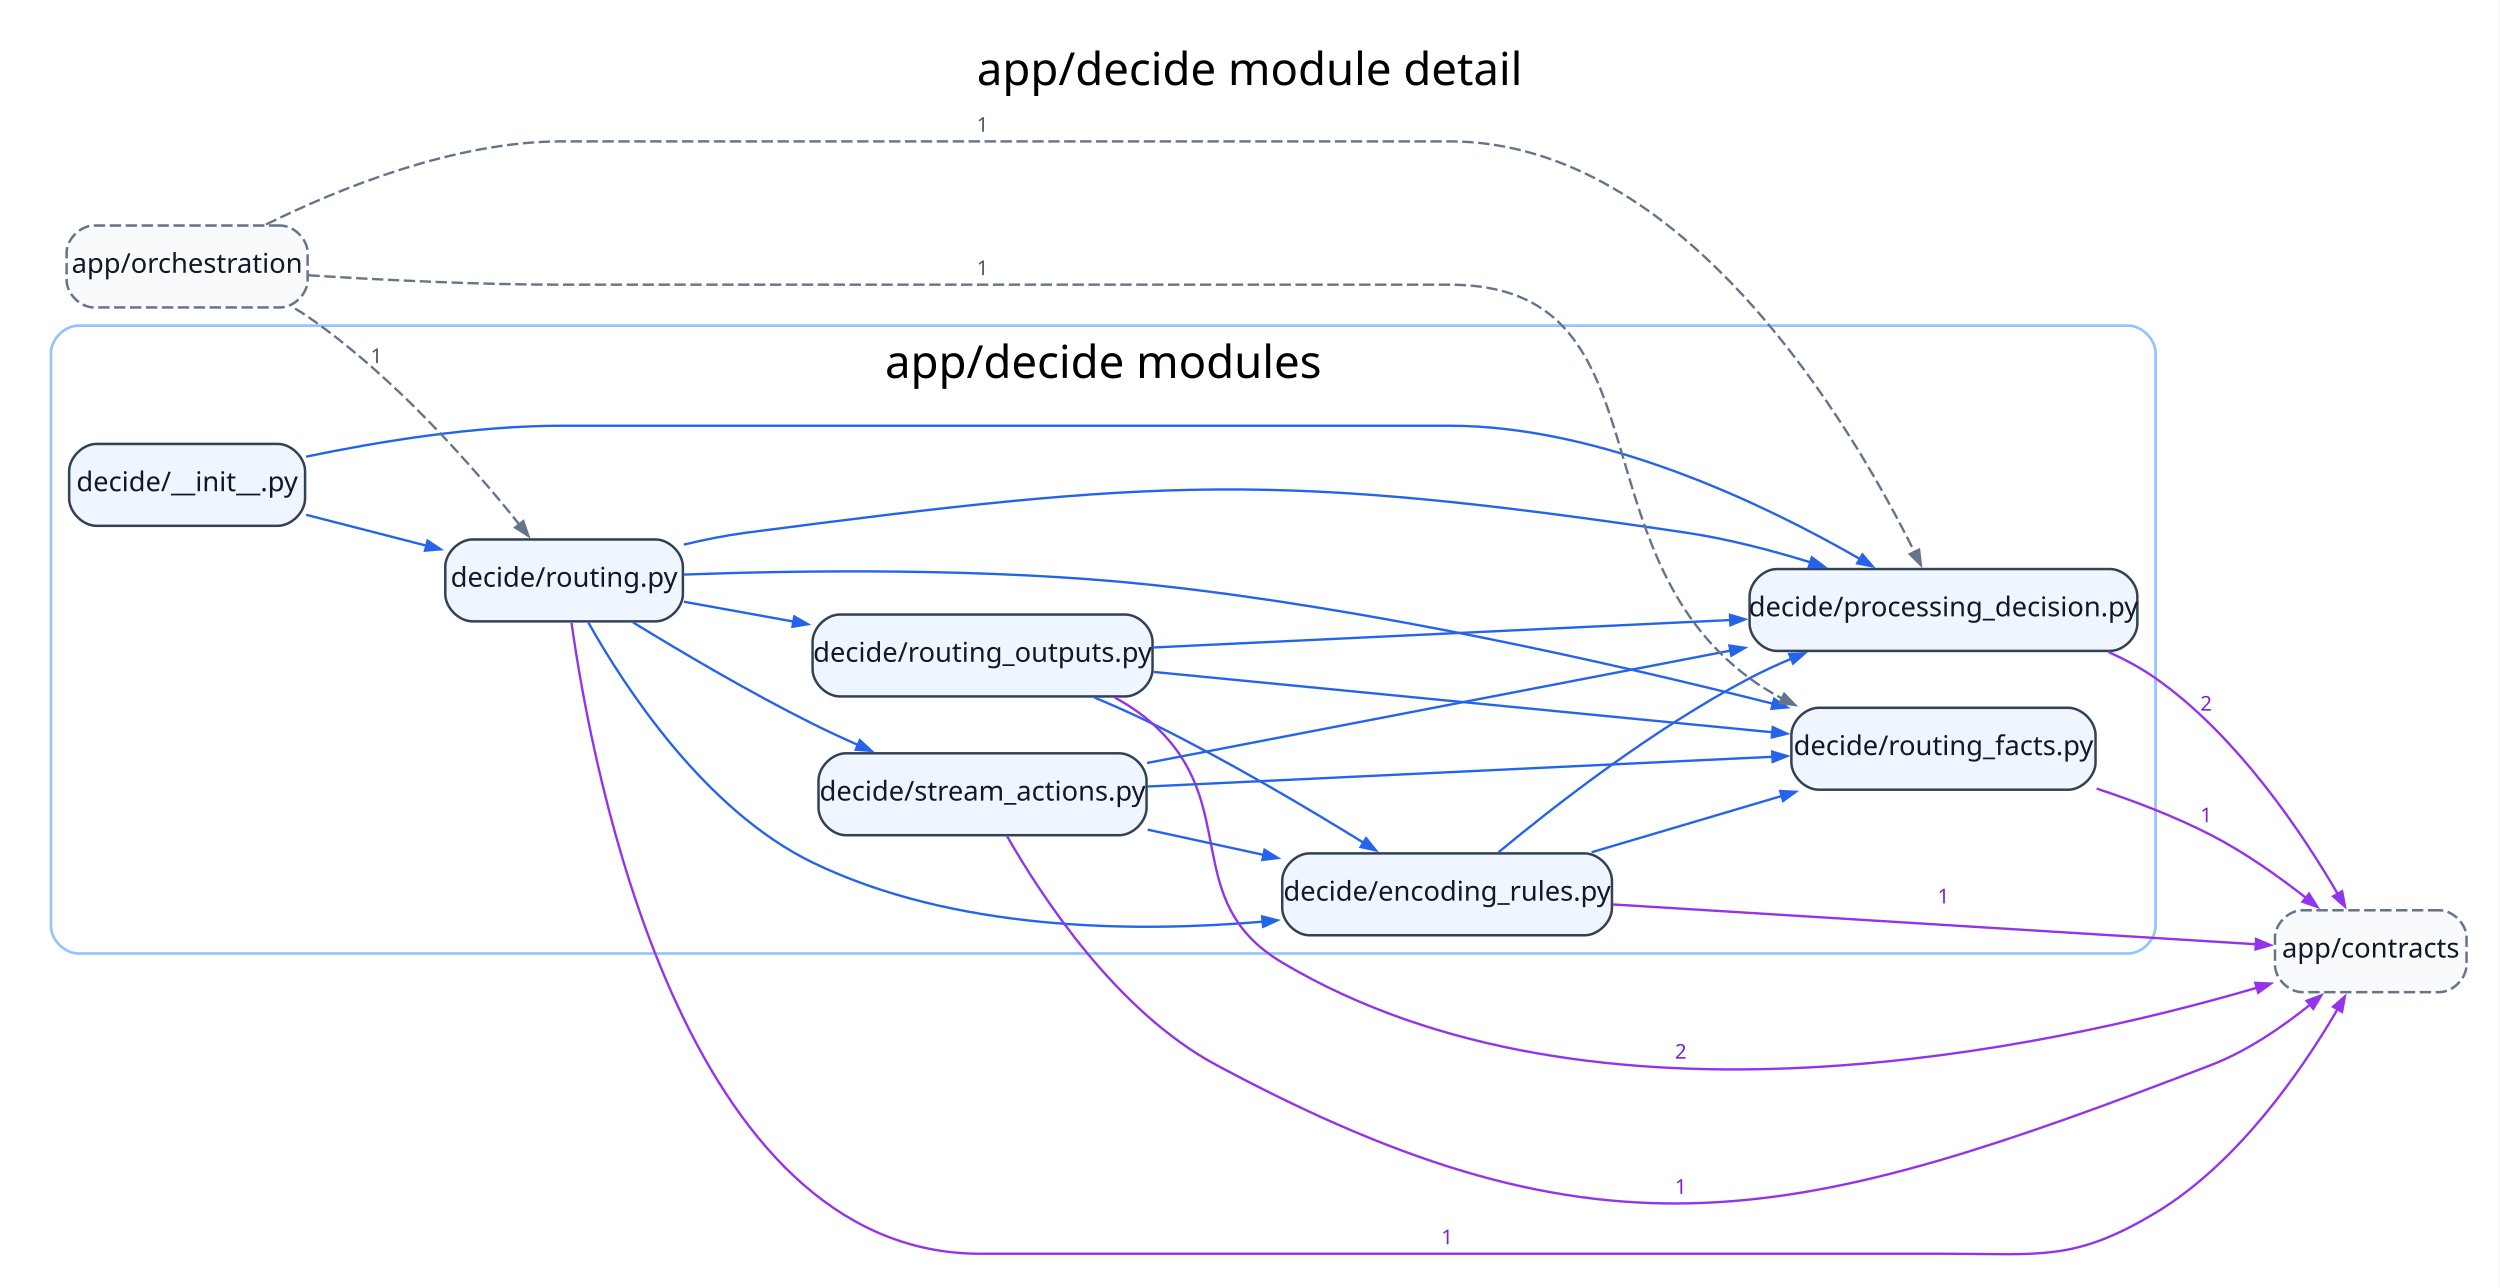
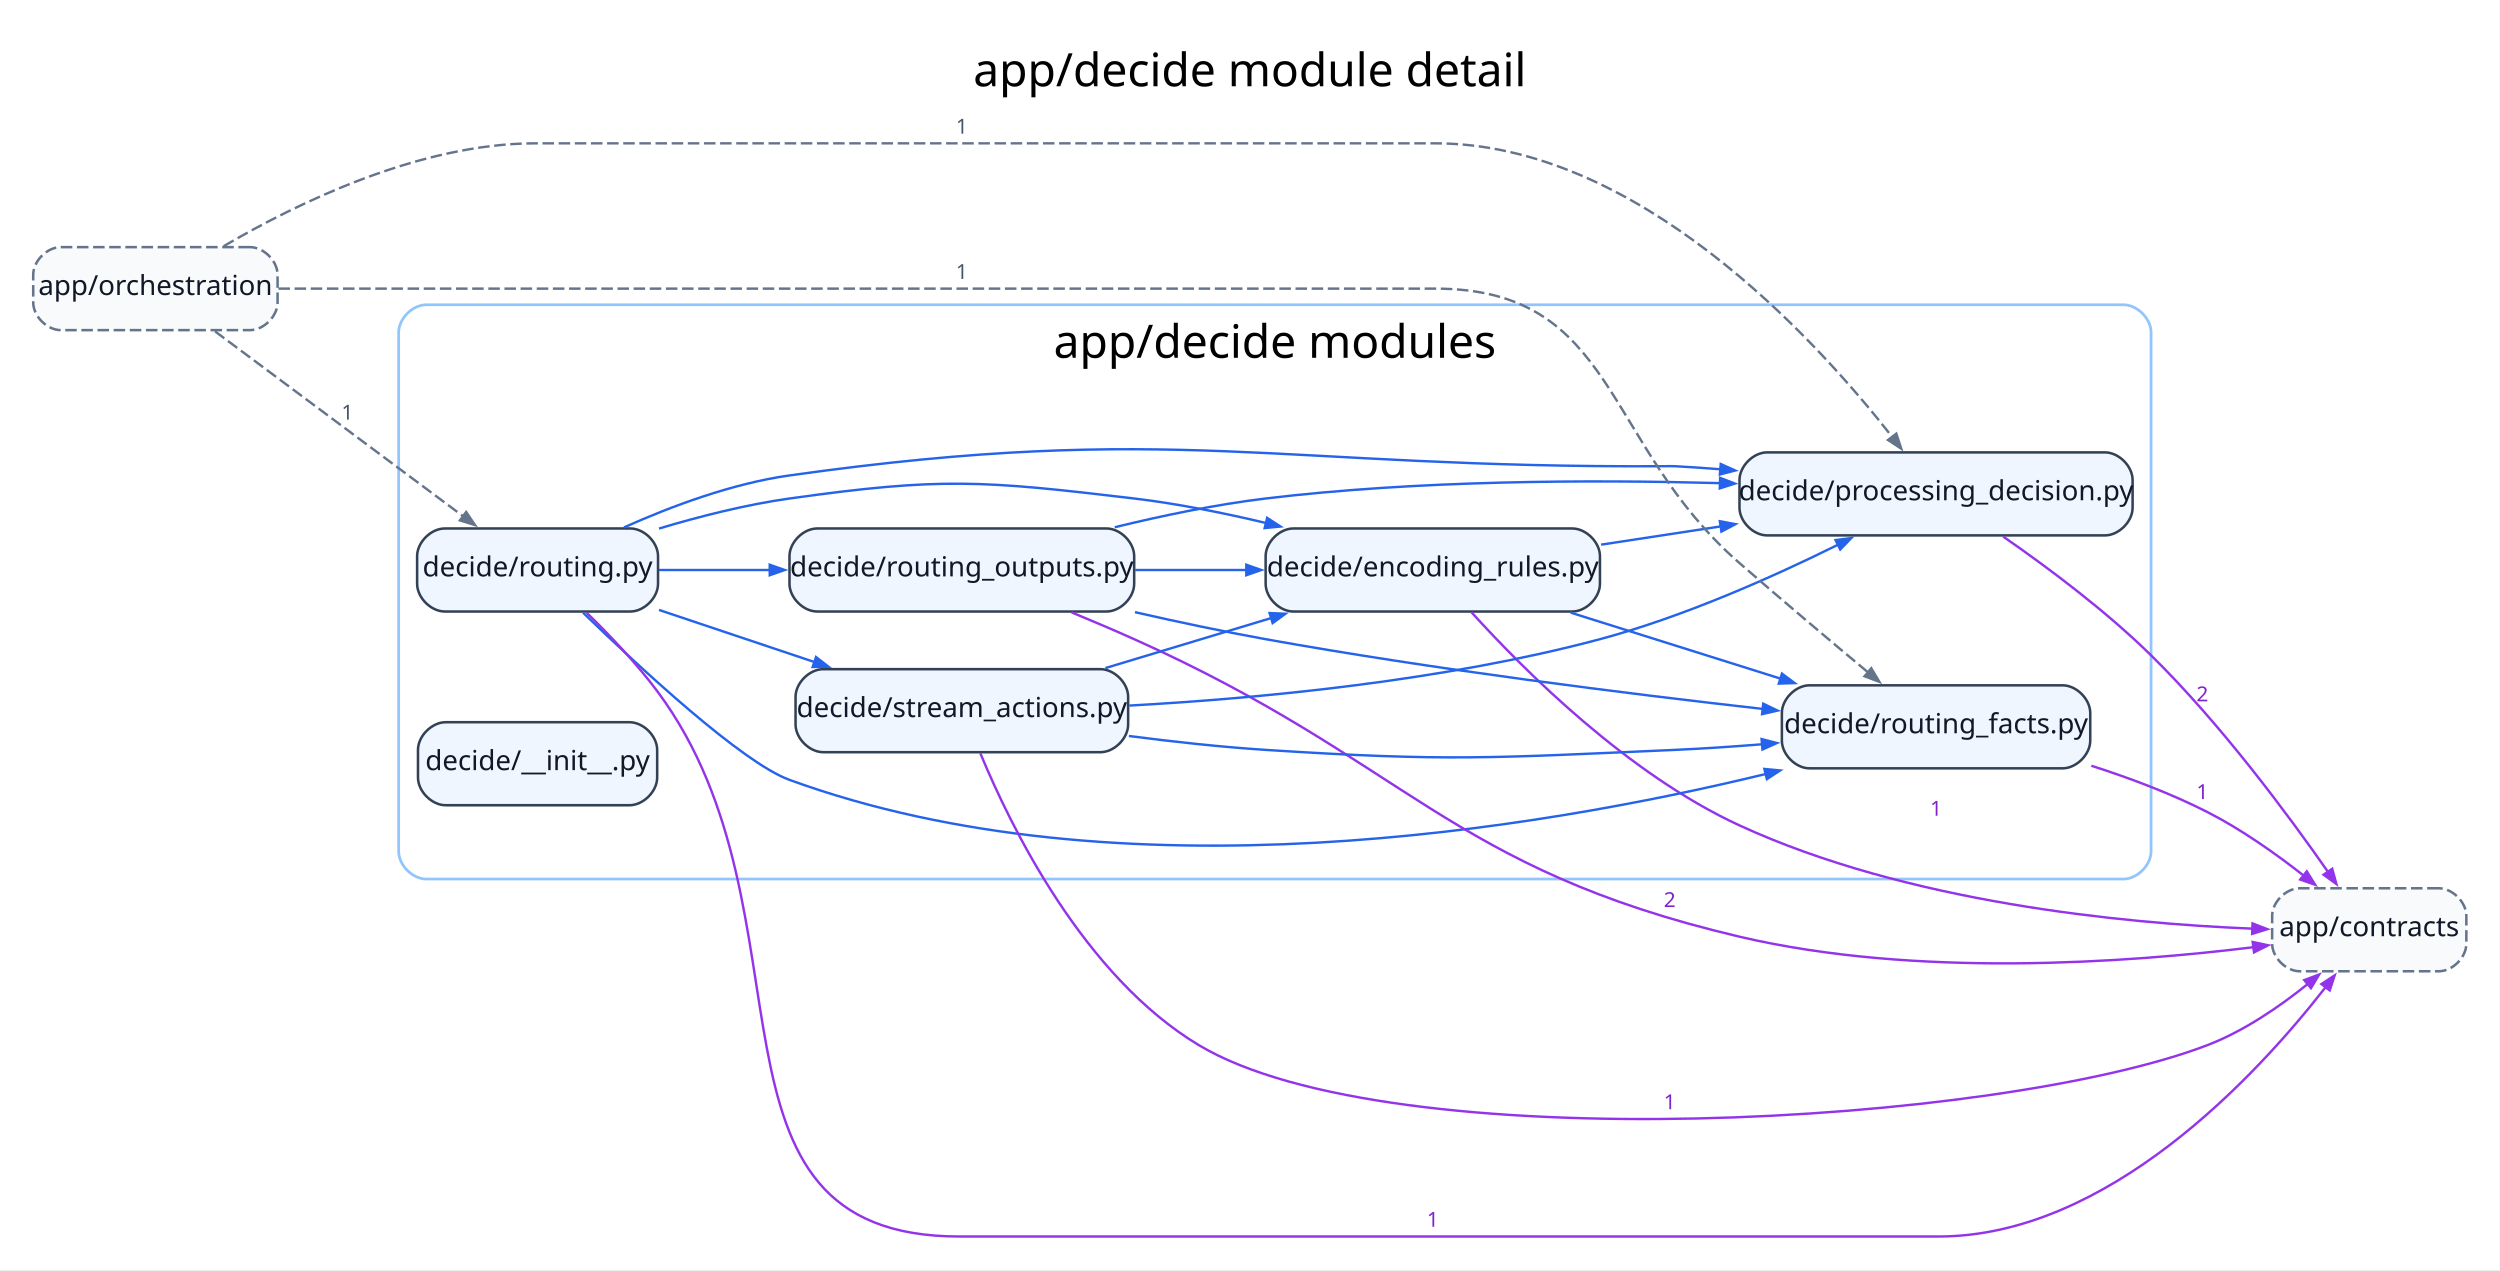
- <svg xmlns="http://www.w3.org/2000/svg" width="1099pt" height="566pt" viewBox="0.00 0.00 1099.00 566.00">
-   <g id="graph0" class="graph" transform="scale(1 1) rotate(0) translate(14.4 552.02)">
-     <polygon fill="white" stroke="none" points="-14.4,14.4 -14.4,-552.02 1084.29,-552.02 1084.29,14.4 -14.4,14.4" />
-     <text xml:space="preserve" text-anchor="middle" x="534.94" y="-514.62" font-family="Segoe UI" font-size="20.00">app/decide module detail</text>
+ <svg xmlns="http://www.w3.org/2000/svg" width="1084pt" height="551pt" viewBox="0.00 0.00 1084.00 551.00">
+   <g id="graph0" class="graph" transform="scale(1 1) rotate(0) translate(14.4 536.15)">
+     <polygon fill="white" stroke="none" points="-14.4,14.4 -14.4,-536.15 1069.41,-536.15 1069.41,14.4 -14.4,14.4" />
+     <text xml:space="preserve" text-anchor="middle" x="527.51" y="-498.75" font-family="Segoe UI" font-size="20.00">app/decide module detail</text>
    <g id="clust1" class="cluster">
-       <path fill="white" stroke="#93c5fd" stroke-width="1.2" d="M20,-132.87C20,-132.87 921.18,-132.87 921.18,-132.87 927.18,-132.87 933.18,-138.87 933.18,-144.87 933.18,-144.87 933.18,-396.87 933.18,-396.87 933.18,-402.87 927.18,-408.87 921.18,-408.87 921.18,-408.87 20,-408.87 20,-408.87 14,-408.87 8,-402.87 8,-396.87 8,-396.87 8,-144.87 8,-144.87 8,-138.87 14,-132.87 20,-132.87" />
-       <text xml:space="preserve" text-anchor="middle" x="470.59" y="-385.87" font-family="Segoe UI" font-size="20.00">app/decide modules</text>
+       <path fill="white" stroke="#93c5fd" stroke-width="1.2" d="M170.46,-155C170.46,-155 906.3,-155 906.3,-155 912.3,-155 918.3,-161 918.3,-167 918.3,-167 918.3,-392 918.3,-392 918.3,-398 912.3,-404 906.3,-404 906.3,-404 170.46,-404 170.46,-404 164.46,-404 158.46,-398 158.46,-392 158.46,-392 158.46,-167 158.46,-167 158.46,-161 164.46,-155 170.46,-155" />
+       <text xml:space="preserve" text-anchor="middle" x="538.38" y="-381" font-family="Segoe UI" font-size="20.00">app/decide modules</text>
    </g>
    <g id="node1" class="node">
-       <path fill="#eff6ff" stroke="#334155" stroke-width="1.1" d="M107.71,-356.87C107.71,-356.87 28,-356.87 28,-356.87 22,-356.87 16,-350.87 16,-344.87 16,-344.87 16,-332.87 16,-332.87 16,-326.87 22,-320.87 28,-320.87 28,-320.87 107.71,-320.87 107.71,-320.87 113.71,-320.87 119.71,-326.87 119.71,-332.87 119.71,-332.87 119.71,-344.87 119.71,-344.87 119.71,-350.87 113.71,-356.87 107.71,-356.87" />
-       <text xml:space="preserve" text-anchor="middle" x="67.86" y="-336.09" font-family="Segoe UI" font-size="12.00" fill="#111827">decide/__init__.py</text>
+       <path fill="#eff6ff" stroke="#334155" stroke-width="1.1" d="M258.55,-223C258.55,-223 178.84,-223 178.84,-223 172.84,-223 166.84,-217 166.84,-211 166.84,-211 166.84,-199 166.84,-199 166.84,-193 172.84,-187 178.84,-187 178.84,-187 258.55,-187 258.55,-187 264.55,-187 270.55,-193 270.55,-199 270.55,-199 270.55,-211 270.55,-211 270.55,-217 264.55,-223 258.55,-223" />
+       <text xml:space="preserve" text-anchor="middle" x="218.69" y="-202.22" font-family="Segoe UI" font-size="12.00" fill="#111827">decide/__init__.py</text>
+     </g>
+     <g id="node2" class="node">
+       <path fill="#eff6ff" stroke="#334155" stroke-width="1.1" d="M667.34,-307C667.34,-307 546.38,-307 546.38,-307 540.38,-307 534.38,-301 534.38,-295 534.38,-295 534.38,-283 534.38,-283 534.38,-277 540.38,-271 546.38,-271 546.38,-271 667.34,-271 667.34,-271 673.34,-271 679.34,-277 679.34,-283 679.34,-283 679.34,-295 679.34,-295 679.34,-301 673.34,-307 667.34,-307" />
+       <text xml:space="preserve" text-anchor="middle" x="606.86" y="-286.23" font-family="Segoe UI" font-size="12.00" fill="#111827">decide/encoding_rules.py</text>
    </g>
    <g id="node3" class="node">
-       <path fill="#eff6ff" stroke="#334155" stroke-width="1.1" d="M913.18,-301.87C913.18,-301.87 766.72,-301.87 766.72,-301.87 760.72,-301.87 754.72,-295.87 754.72,-289.87 754.72,-289.87 754.72,-277.87 754.72,-277.87 754.72,-271.87 760.72,-265.87 766.72,-265.87 766.72,-265.87 913.18,-265.87 913.18,-265.87 919.18,-265.87 925.18,-271.87 925.18,-277.87 925.18,-277.87 925.18,-289.87 925.18,-289.87 925.18,-295.87 919.18,-301.87 913.18,-301.87" />
-       <text xml:space="preserve" text-anchor="middle" x="839.95" y="-281.09" font-family="Segoe UI" font-size="12.00" fill="#111827">decide/processing_decision.py</text>
+       <path fill="#eff6ff" stroke="#334155" stroke-width="1.1" d="M898.3,-340C898.3,-340 751.84,-340 751.84,-340 745.84,-340 739.84,-334 739.84,-328 739.84,-328 739.84,-316 739.84,-316 739.84,-310 745.84,-304 751.84,-304 751.84,-304 898.3,-304 898.3,-304 904.3,-304 910.3,-310 910.3,-316 910.3,-316 910.3,-328 910.3,-328 910.3,-334 904.3,-340 898.3,-340" />
+       <text xml:space="preserve" text-anchor="middle" x="825.07" y="-319.23" font-family="Segoe UI" font-size="12.00" fill="#111827">decide/processing_decision.py</text>
    </g>
    <g id="edge1" class="edge">
-       <path fill="none" stroke="#2563eb" stroke-width="1.05" d="M120.14,-351.26C152.24,-357.96 194.58,-364.87 232.57,-364.87 232.57,-364.87 232.57,-364.87 622.74,-364.87 689.8,-364.87 761.56,-330.27 803.23,-306.29" />
-       <polygon fill="#2563eb" stroke="#2563eb" stroke-width="1.05" points="804.32,-308.3 808.78,-303.05 802.02,-304.37 804.32,-308.3" />
+       <path fill="none" stroke="#2563eb" stroke-width="1.05" d="M679.85,-299.99C696.47,-302.52 714.38,-305.26 731.73,-307.91" />
+       <polygon fill="#2563eb" stroke="#2563eb" stroke-width="1.05" points="731.32,-310.14 738.08,-308.88 732,-305.65 731.32,-310.14" />
+     </g>
+     <g id="node5" class="node">
+       <path fill="#eff6ff" stroke="#334155" stroke-width="1.1" d="M879.93,-239C879.93,-239 770.22,-239 770.22,-239 764.22,-239 758.22,-233 758.22,-227 758.22,-227 758.22,-215 758.22,-215 758.22,-209 764.22,-203 770.22,-203 770.22,-203 879.93,-203 879.93,-203 885.93,-203 891.93,-209 891.93,-215 891.93,-215 891.93,-227 891.93,-227 891.93,-233 885.93,-239 879.93,-239" />
+       <text xml:space="preserve" text-anchor="middle" x="825.07" y="-218.22" font-family="Segoe UI" font-size="12.00" fill="#111827">decide/routing_facts.py</text>
+     </g>
+     <g id="edge2" class="edge">
+       <path fill="none" stroke="#2563eb" stroke-width="1.05" d="M666.65,-270.51C694.78,-261.66 728.57,-251.04 757.62,-241.9" />
+       <polygon fill="#2563eb" stroke="#2563eb" stroke-width="1.05" points="758.25,-244.08 763.77,-239.96 756.89,-239.74 758.25,-244.08" />
+     </g>
+     <g id="node8" class="node">
+       <path fill="#f8fafc" stroke="#64748b" stroke-width="1.1" stroke-dasharray="5,2" d="M1043.01,-151C1043.01,-151 982.8,-151 982.8,-151 976.8,-151 970.8,-145 970.8,-139 970.8,-139 970.8,-127 970.8,-127 970.8,-121 976.8,-115 982.8,-115 982.8,-115 1043.01,-115 1043.01,-115 1049.01,-115 1055.01,-121 1055.01,-127 1055.01,-127 1055.01,-139 1055.01,-139 1055.01,-145 1049.01,-151 1043.01,-151" />
+       <text xml:space="preserve" text-anchor="middle" x="1012.91" y="-130.22" font-family="Segoe UI" font-size="12.00" fill="#111827">app/contracts</text>
+     </g>
+     <g id="edge14" class="edge">
+       <path fill="none" stroke="#9333ea" stroke-width="1.05" d="M623.68,-270.62C646.56,-245.36 691.48,-200.52 739.84,-178.25 812.39,-144.85 905.89,-135.76 962.25,-133.49" />
+       <polygon fill="#9333ea" stroke="#9333ea" stroke-width="1.05" points="962.29,-135.76 968.7,-133.26 962.12,-131.22 962.29,-135.76" />
+       <text xml:space="preserve" text-anchor="middle" x="825.07" y="-182.45" font-family="Segoe UI" font-size="9.00" fill="#7e22ce">1</text>
+     </g>
+     <g id="edge15" class="edge">
+       <path fill="none" stroke="#9333ea" stroke-width="1.05" d="M854.18,-303.49C873.26,-290.27 898.52,-271.45 918.3,-252 948.42,-222.4 977.59,-183.09 995.15,-157.91" />
+       <polygon fill="#9333ea" stroke="#9333ea" stroke-width="1.05" points="996.85,-159.46 998.67,-152.82 993.1,-156.88 996.85,-159.46" />
+       <text xml:space="preserve" text-anchor="middle" x="940.55" y="-232.06" font-family="Segoe UI" font-size="9.00" fill="#7e22ce">2</text>
    </g>
    <g id="node4" class="node">
-       <path fill="#eff6ff" stroke="#334155" stroke-width="1.1" d="M273.8,-314.87C273.8,-314.87 193.34,-314.87 193.34,-314.87 187.34,-314.87 181.34,-308.87 181.34,-302.87 181.34,-302.87 181.34,-290.87 181.34,-290.87 181.34,-284.87 187.34,-278.87 193.34,-278.87 193.34,-278.87 273.8,-278.87 273.8,-278.87 279.8,-278.87 285.8,-284.87 285.8,-290.87 285.8,-290.87 285.8,-302.87 285.8,-302.87 285.8,-308.87 279.8,-314.87 273.8,-314.87" />
-       <text xml:space="preserve" text-anchor="middle" x="233.57" y="-294.09" font-family="Segoe UI" font-size="12.00" fill="#111827">decide/routing.py</text>
-     </g>
-     <g id="edge2" class="edge">
-       <path fill="none" stroke="#2563eb" stroke-width="1.05" d="M120.2,-325.7C137.11,-321.36 156.03,-316.5 173.47,-312.03" />
-       <polygon fill="#2563eb" stroke="#2563eb" stroke-width="1.05" points="173.56,-314.36 179.3,-310.54 172.43,-309.95 173.56,-314.36" />
-     </g>
-     <g id="node2" class="node">
-       <path fill="#eff6ff" stroke="#334155" stroke-width="1.1" d="M682.22,-176.87C682.22,-176.87 561.26,-176.87 561.26,-176.87 555.26,-176.87 549.26,-170.87 549.26,-164.87 549.26,-164.87 549.26,-152.87 549.26,-152.87 549.26,-146.87 555.26,-140.87 561.26,-140.87 561.26,-140.87 682.22,-140.87 682.22,-140.87 688.22,-140.87 694.22,-146.87 694.22,-152.87 694.22,-152.87 694.22,-164.87 694.22,-164.87 694.22,-170.87 688.22,-176.87 682.22,-176.87" />
-       <text xml:space="preserve" text-anchor="middle" x="621.74" y="-156.09" font-family="Segoe UI" font-size="12.00" fill="#111827">decide/encoding_rules.py</text>
+       <path fill="#eff6ff" stroke="#334155" stroke-width="1.1" d="M258.92,-307C258.92,-307 178.46,-307 178.46,-307 172.46,-307 166.46,-301 166.46,-295 166.46,-295 166.46,-283 166.46,-283 166.46,-277 172.46,-271 178.46,-271 178.46,-271 258.92,-271 258.92,-271 264.92,-271 270.92,-277 270.92,-283 270.92,-283 270.92,-295 270.92,-295 270.92,-301 264.92,-307 258.92,-307" />
+       <text xml:space="preserve" text-anchor="middle" x="218.69" y="-286.23" font-family="Segoe UI" font-size="12.00" fill="#111827">decide/routing.py</text>
    </g>
    <g id="edge3" class="edge">
-       <path fill="none" stroke="#2563eb" stroke-width="1.05" d="M644.36,-177.39C669.52,-198.22 712.96,-231.97 754.72,-253.87 760.54,-256.93 766.75,-259.79 773.06,-262.45" />
-       <polygon fill="#2563eb" stroke="#2563eb" stroke-width="1.05" points="772.13,-264.53 779.01,-264.87 773.85,-260.32 772.13,-264.53" />
-     </g>
-     <g id="node5" class="node">
-       <path fill="#eff6ff" stroke="#334155" stroke-width="1.1" d="M894.8,-240.87C894.8,-240.87 785.09,-240.87 785.09,-240.87 779.09,-240.87 773.09,-234.87 773.09,-228.87 773.09,-228.87 773.09,-216.87 773.09,-216.87 773.09,-210.87 779.09,-204.87 785.09,-204.87 785.09,-204.87 894.8,-204.87 894.8,-204.87 900.8,-204.87 906.8,-210.87 906.8,-216.87 906.8,-216.87 906.8,-228.87 906.8,-228.87 906.8,-234.87 900.8,-240.87 894.8,-240.87" />
-       <text xml:space="preserve" text-anchor="middle" x="839.95" y="-220.09" font-family="Segoe UI" font-size="12.00" fill="#111827">decide/routing_facts.py</text>
+       <path fill="none" stroke="#2563eb" stroke-width="1.05" d="M271.35,-306.97C289.06,-312.28 309.14,-317.36 327.92,-320 393.7,-329.24 411.42,-327.85 477.38,-320 496.12,-317.77 516.08,-313.77 534.54,-309.38" />
+       <polygon fill="#2563eb" stroke="#2563eb" stroke-width="1.05" points="535.04,-311.6 540.81,-307.85 533.96,-307.18 535.04,-311.6" />
    </g>
    <g id="edge4" class="edge">
-       <path fill="none" stroke="#2563eb" stroke-width="1.05" d="M685.27,-177.38C711.49,-185.14 742.09,-194.2 769.05,-202.18" />
-       <polygon fill="#2563eb" stroke="#2563eb" stroke-width="1.05" points="768.15,-204.29 775.02,-203.95 769.44,-199.92 768.15,-204.29" />
+       <path fill="none" stroke="#2563eb" stroke-width="1.05" d="M256.17,-307.47C276.66,-316.64 303.05,-326.5 327.92,-330 494.91,-353.51 538.7,-333.11 707.34,-334 709.34,-334.01 709.84,-334.11 711.84,-334 718.31,-333.66 724.98,-333.2 731.69,-332.67" />
+       <polygon fill="#2563eb" stroke="#2563eb" stroke-width="1.05" points="731.71,-334.95 738,-332.14 731.33,-330.41 731.71,-334.95" />
    </g>
-     <g id="node8" class="node">
-       <path fill="#f8fafc" stroke="#64748b" stroke-width="1.1" stroke-dasharray="5,2" d="M1057.89,-151.87C1057.89,-151.87 997.68,-151.87 997.68,-151.87 991.68,-151.87 985.68,-145.87 985.68,-139.87 985.68,-139.87 985.68,-127.87 985.68,-127.87 985.68,-121.87 991.68,-115.87 997.68,-115.87 997.68,-115.87 1057.89,-115.87 1057.89,-115.87 1063.89,-115.87 1069.89,-121.87 1069.89,-127.87 1069.89,-127.87 1069.89,-139.87 1069.89,-139.87 1069.89,-145.87 1063.89,-151.87 1057.89,-151.87" />
-       <text xml:space="preserve" text-anchor="middle" x="1027.78" y="-131.09" font-family="Segoe UI" font-size="12.00" fill="#111827">app/contracts</text>
+     <g id="edge5" class="edge">
+       <path fill="none" stroke="#2563eb" stroke-width="1.05" d="M238.42,-270.48C263.58,-246.09 307.51,-205.44 327.92,-198 470.83,-145.9 652.38,-176.53 751.45,-200.6" />
+       <polygon fill="#2563eb" stroke="#2563eb" stroke-width="1.05" points="750.63,-202.74 757.48,-202.09 751.72,-198.33 750.63,-202.74" />
+     </g>
+     <g id="node6" class="node">
+       <path fill="#eff6ff" stroke="#334155" stroke-width="1.1" d="M465.38,-307C465.38,-307 339.92,-307 339.92,-307 333.92,-307 327.92,-301 327.92,-295 327.92,-295 327.92,-283 327.92,-283 327.92,-277 333.92,-271 339.92,-271 339.92,-271 465.38,-271 465.38,-271 471.38,-271 477.38,-277 477.38,-283 477.38,-283 477.38,-295 477.38,-295 477.38,-301 471.38,-307 465.38,-307" />
+       <text xml:space="preserve" text-anchor="middle" x="402.65" y="-286.23" font-family="Segoe UI" font-size="12.00" fill="#111827">decide/routing_outputs.py</text>
+     </g>
+     <g id="edge6" class="edge">
+       <path fill="none" stroke="#2563eb" stroke-width="1.05" d="M271.35,-289C286.33,-289 303.09,-289 319.46,-289" />
+       <polygon fill="#2563eb" stroke="#2563eb" stroke-width="1.05" points="319.36,-291.28 325.86,-289 319.36,-286.73 319.36,-291.28" />
+     </g>
+     <g id="node7" class="node">
+       <path fill="#eff6ff" stroke="#334155" stroke-width="1.1" d="M462.76,-246C462.76,-246 342.55,-246 342.55,-246 336.55,-246 330.55,-240 330.55,-234 330.55,-234 330.55,-222 330.55,-222 330.55,-216 336.55,-210 342.55,-210 342.55,-210 462.76,-210 462.76,-210 468.76,-210 474.76,-216 474.76,-222 474.76,-222 474.76,-234 474.76,-234 474.76,-240 468.76,-246 462.76,-246" />
+       <text xml:space="preserve" text-anchor="middle" x="402.65" y="-225.22" font-family="Segoe UI" font-size="12.00" fill="#111827">decide/stream_actions.py</text>
+     </g>
+     <g id="edge7" class="edge">
+       <path fill="none" stroke="#2563eb" stroke-width="1.05" d="M271.35,-271.68C292.3,-264.66 316.71,-256.47 338.7,-249.1" />
+       <polygon fill="#2563eb" stroke="#2563eb" stroke-width="1.05" points="339.42,-251.26 344.86,-247.04 337.97,-246.95 339.42,-251.26" />
    </g>
    <g id="edge16" class="edge">
-       <path fill="none" stroke="#9333ea" stroke-width="1.05" d="M694.5,-154.43C775.95,-149.39 906.64,-141.3 977.4,-136.92" />
-       <polygon fill="#9333ea" stroke="#9333ea" stroke-width="1.05" points="977.38,-139.21 983.72,-136.53 977.1,-134.66 977.38,-139.21" />
-       <text xml:space="preserve" text-anchor="middle" x="839.95" y="-154.87" font-family="Segoe UI" font-size="9.00" fill="#7e22ce">1</text>
+       <path fill="none" stroke="#9333ea" stroke-width="1.05" d="M239.97,-270.47C249.96,-260.76 261.78,-248.34 270.92,-236 342.25,-139.62 281.74,0 401.65,0 401.65,0 401.65,0 826.07,0 899.58,0 964.03,-69.67 994.02,-108.16" />
+       <polygon fill="#9333ea" stroke="#9333ea" stroke-width="1.05" points="992.16,-109.46 997.91,-113.24 995.77,-106.7 992.16,-109.46" />
+       <text xml:space="preserve" text-anchor="middle" x="606.86" y="-4.2" font-family="Segoe UI" font-size="9.00" fill="#7e22ce">1</text>
    </g>
    <g id="edge17" class="edge">
-       <path fill="none" stroke="#9333ea" stroke-width="1.05" d="M912.51,-265.4C919.79,-262.13 926.83,-258.32 933.18,-253.87 968.92,-228.81 997.52,-186.11 1013.31,-158.98" />
-       <polygon fill="#9333ea" stroke="#9333ea" stroke-width="1.05" points="1015.2,-160.25 1016.44,-153.48 1011.24,-158 1015.2,-160.25" />
-       <text xml:space="preserve" text-anchor="middle" x="955.43" y="-239.61" font-family="Segoe UI" font-size="9.00" fill="#7e22ce">2</text>
-     </g>
-     <g id="edge5" class="edge">
-       <path fill="none" stroke="#2563eb" stroke-width="1.05" d="M244.21,-278.41C260.28,-249.84 295.49,-195.82 342.8,-172.87 404.34,-143.01 482.83,-141.89 540.69,-146.86" />
-       <polygon fill="#2563eb" stroke="#2563eb" stroke-width="1.05" points="540.45,-149.13 547.13,-147.46 540.87,-144.6 540.45,-149.13" />
-     </g>
-     <g id="edge6" class="edge">
-       <path fill="none" stroke="#2563eb" stroke-width="1.05" d="M286.18,-312.6C295.3,-314.79 304.76,-316.69 313.8,-317.87 495.78,-341.58 545.18,-344.76 726.72,-317.87 744.95,-315.17 764.33,-310.12 781.76,-304.73" />
-       <polygon fill="#2563eb" stroke="#2563eb" stroke-width="1.05" points="782.08,-307.02 787.59,-302.88 780.71,-302.68 782.08,-307.02" />
-     </g>
-     <g id="edge7" class="edge">
-       <path fill="none" stroke="#2563eb" stroke-width="1.05" d="M286.07,-299.44C338.21,-301.35 421.08,-302.46 492.26,-294.87 587.65,-284.69 695.58,-260.17 765.31,-242.57" />
-       <polygon fill="#2563eb" stroke="#2563eb" stroke-width="1.05" points="765.49,-244.87 771.24,-241.06 764.38,-240.46 765.49,-244.87" />
-     </g>
-     <g id="node6" class="node">
-       <path fill="#eff6ff" stroke="#334155" stroke-width="1.1" d="M480.26,-281.87C480.26,-281.87 354.8,-281.87 354.8,-281.87 348.8,-281.87 342.8,-275.87 342.8,-269.87 342.8,-269.87 342.8,-257.87 342.8,-257.87 342.8,-251.87 348.8,-245.87 354.8,-245.87 354.8,-245.87 480.26,-245.87 480.26,-245.87 486.26,-245.87 492.26,-251.87 492.26,-257.87 492.26,-257.87 492.26,-269.87 492.26,-269.87 492.26,-275.87 486.26,-281.87 480.26,-281.87" />
-       <text xml:space="preserve" text-anchor="middle" x="417.53" y="-261.09" font-family="Segoe UI" font-size="12.00" fill="#111827">decide/routing_outputs.py</text>
+       <path fill="none" stroke="#9333ea" stroke-width="1.05" d="M892.41,-204.12C909.28,-198.72 927.08,-192.01 942.8,-184 957.51,-176.5 972.42,-165.95 984.6,-156.39" />
+       <polygon fill="#9333ea" stroke="#9333ea" stroke-width="1.05" points="985.82,-158.34 989.47,-152.5 982.98,-154.78 985.82,-158.34" />
+       <text xml:space="preserve" text-anchor="middle" x="940.55" y="-189.67" font-family="Segoe UI" font-size="9.00" fill="#7e22ce">1</text>
    </g>
    <g id="edge8" class="edge">
-       <path fill="none" stroke="#2563eb" stroke-width="1.05" d="M286.22,-287.5C301.35,-284.76 318.27,-281.69 334.78,-278.7" />
-       <polygon fill="#2563eb" stroke="#2563eb" stroke-width="1.05" points="334.77,-281.01 340.76,-277.61 333.96,-276.53 334.77,-281.01" />
-     </g>
-     <g id="node7" class="node">
-       <path fill="#eff6ff" stroke="#334155" stroke-width="1.1" d="M477.63,-220.87C477.63,-220.87 357.42,-220.87 357.42,-220.87 351.42,-220.87 345.42,-214.87 345.42,-208.87 345.42,-208.87 345.42,-196.87 345.42,-196.87 345.42,-190.87 351.42,-184.87 357.42,-184.87 357.42,-184.87 477.63,-184.87 477.63,-184.87 483.63,-184.87 489.63,-190.87 489.63,-196.87 489.63,-196.87 489.63,-208.87 489.63,-208.87 489.63,-214.87 483.63,-220.87 477.63,-220.87" />
-       <text xml:space="preserve" text-anchor="middle" x="417.53" y="-200.09" font-family="Segoe UI" font-size="12.00" fill="#111827">decide/stream_actions.py</text>
+       <path fill="none" stroke="#2563eb" stroke-width="1.05" d="M477.8,-289C493.59,-289 510.32,-289 526.3,-289" />
+       <polygon fill="#2563eb" stroke="#2563eb" stroke-width="1.05" points="525.99,-291.28 532.49,-289 525.99,-286.73 525.99,-291.28" />
    </g>
    <g id="edge9" class="edge">
-       <path fill="none" stroke="#2563eb" stroke-width="1.05" d="M263.86,-278.43C285.31,-265.27 315.36,-247.55 342.8,-233.87 349.18,-230.68 355.98,-227.53 362.76,-224.52" />
-       <polygon fill="#2563eb" stroke="#2563eb" stroke-width="1.05" points="363.59,-226.64 368.64,-221.95 361.77,-222.47 363.59,-226.64" />
+       <path fill="none" stroke="#2563eb" stroke-width="1.05" d="M468.96,-307.54C489.7,-312.61 512.84,-317.41 534.38,-320 599.95,-327.9 674.48,-328.22 731.52,-326.66" />
+       <polygon fill="#2563eb" stroke="#2563eb" stroke-width="1.05" points="731.44,-328.94 737.87,-326.47 731.3,-324.39 731.44,-328.94" />
+     </g>
+     <g id="edge10" class="edge">
+       <path fill="none" stroke="#2563eb" stroke-width="1.05" d="M477.72,-270.71C496.16,-266.52 515.93,-262.32 534.38,-259 607.36,-245.87 691.46,-235.34 750.17,-228.73" />
+       <polygon fill="#2563eb" stroke="#2563eb" stroke-width="1.05" points="750.14,-231.02 756.35,-228.04 749.63,-226.5 750.14,-231.02" />
    </g>
    <g id="edge18" class="edge">
-       <path fill="none" stroke="#9333ea" stroke-width="1.05" d="M236.83,-278.35C245.9,-213.55 285.63,-0.87 416.53,-0.87 416.53,-0.87 416.53,-0.87 840.95,-0.87 882.71,-0.87 897.36,2.61 933.18,-18.87 969.45,-40.62 997.72,-81.83 1013.32,-108.55" />
-       <polygon fill="#9333ea" stroke="#9333ea" stroke-width="1.05" points="1011.21,-109.45 1016.41,-113.97 1015.16,-107.19 1011.21,-109.45" />
-       <text xml:space="preserve" text-anchor="middle" x="621.74" y="-5.07" font-family="Segoe UI" font-size="9.00" fill="#7e22ce">1</text>
+       <path fill="none" stroke="#9333ea" stroke-width="1.05" d="M450.27,-270.61C459.31,-266.88 468.68,-262.9 477.38,-259 595.97,-205.81 613.31,-159.75 739.84,-130 816.1,-112.07 907.73,-118.63 962.82,-125.47" />
+       <polygon fill="#9333ea" stroke="#9333ea" stroke-width="1.05" points="962.36,-127.71 969.1,-126.28 962.94,-123.2 962.36,-127.71" />
+       <text xml:space="preserve" text-anchor="middle" x="709.59" y="-142.85" font-family="Segoe UI" font-size="9.00" fill="#7e22ce">2</text>
+     </g>
+     <g id="edge11" class="edge">
+       <path fill="none" stroke="#2563eb" stroke-width="1.05" d="M464.87,-246.47C487.63,-253.33 513.6,-261.17 537,-268.23" />
+       <polygon fill="#2563eb" stroke="#2563eb" stroke-width="1.05" points="536.1,-270.33 542.98,-270.03 537.41,-265.98 536.1,-270.33" />
+     </g>
+     <g id="edge12" class="edge">
+       <path fill="none" stroke="#2563eb" stroke-width="1.05" d="M475.27,-230.21C531.56,-233.33 611.52,-240.87 679.34,-259 715.58,-268.69 754.45,-286.03 782.77,-300.07" />
+       <polygon fill="#2563eb" stroke="#2563eb" stroke-width="1.05" points="781.49,-301.97 788.32,-302.85 783.53,-297.9 781.49,-301.97" />
+     </g>
+     <g id="edge13" class="edge">
+       <path fill="none" stroke="#2563eb" stroke-width="1.05" d="M475.07,-217.02C494.28,-214.53 515.08,-212.25 534.38,-211 613.09,-205.9 633.05,-207.5 711.84,-211 724.14,-211.55 737.17,-212.43 749.84,-213.45" />
+       <polygon fill="#2563eb" stroke="#2563eb" stroke-width="1.05" points="749.42,-215.7 756.09,-213.97 749.8,-211.16 749.42,-215.7" />
    </g>
    <g id="edge19" class="edge">
-       <path fill="none" stroke="#9333ea" stroke-width="1.05" d="M907.27,-205.35C924.15,-199.8 941.95,-192.96 957.68,-184.87 972.35,-177.32 987.26,-166.76 999.45,-157.21" />
-       <polygon fill="#9333ea" stroke="#9333ea" stroke-width="1.05" points="1000.66,-159.15 1004.32,-153.32 997.82,-155.6 1000.66,-159.15" />
-       <text xml:space="preserve" text-anchor="middle" x="955.43" y="-190.55" font-family="Segoe UI" font-size="9.00" fill="#7e22ce">1</text>
+       <path fill="none" stroke="#9333ea" stroke-width="1.05" d="M410.67,-209.55C423.85,-177.69 455.54,-112.91 505.38,-83 588.73,-32.98 852.05,-48.16 942.8,-83 958.58,-89.06 974.02,-99.65 986.29,-109.53" />
+       <polygon fill="#9333ea" stroke="#9333ea" stroke-width="1.05" points="984.72,-111.19 991.18,-113.59 987.63,-107.68 984.72,-111.19" />
+       <text xml:space="preserve" text-anchor="middle" x="709.59" y="-55.19" font-family="Segoe UI" font-size="9.00" fill="#7e22ce">1</text>
    </g>
-     <g id="edge10" class="edge">
-       <path fill="none" stroke="#2563eb" stroke-width="1.05" d="M466.56,-245.48C475.21,-241.84 484.07,-237.9 492.26,-233.87 524.59,-217.95 559.84,-197.11 585.23,-181.43" />
-       <polygon fill="#2563eb" stroke="#2563eb" stroke-width="1.05" points="586.12,-183.56 590.44,-178.2 583.72,-179.69 586.12,-183.56" />
-     </g>
-     <g id="edge11" class="edge">
-       <path fill="none" stroke="#2563eb" stroke-width="1.05" d="M492.72,-267.4C563.48,-270.77 670.29,-275.85 746.54,-279.47" />
-       <polygon fill="#2563eb" stroke="#2563eb" stroke-width="1.05" points="746.1,-281.73 752.7,-279.77 746.32,-277.19 746.1,-281.73" />
-     </g>
-     <g id="edge12" class="edge">
-       <path fill="none" stroke="#2563eb" stroke-width="1.05" d="M492.72,-256.63C569.41,-249.16 688.43,-237.55 765.02,-230.08" />
-       <polygon fill="#2563eb" stroke="#2563eb" stroke-width="1.05" points="764.92,-232.37 771.17,-229.48 764.48,-227.85 764.92,-232.37" />
+     <g id="node9" class="node">
+       <path fill="#f8fafc" stroke="#64748b" stroke-width="1.1" stroke-dasharray="5,2" d="M93.96,-429C93.96,-429 12,-429 12,-429 6,-429 0,-423 0,-417 0,-417 0,-405 0,-405 0,-399 6,-393 12,-393 12,-393 93.96,-393 93.96,-393 99.96,-393 105.96,-399 105.96,-405 105.96,-405 105.96,-417 105.96,-417 105.96,-423 99.96,-429 93.96,-429" />
+       <text xml:space="preserve" text-anchor="middle" x="52.98" y="-408.23" font-family="Segoe UI" font-size="12.00" fill="#111827">app/orchestration</text>
    </g>
    <g id="edge20" class="edge">
-       <path fill="none" stroke="#9333ea" stroke-width="1.05" d="M475.66,-245.4C481.63,-242.11 487.31,-238.29 492.26,-233.87 531.83,-198.46 503.62,-156.02 549.26,-128.87 685.99,-47.51 886.07,-90.94 977.68,-117.79" />
-       <polygon fill="#9333ea" stroke="#9333ea" stroke-width="1.05" points="977.01,-119.96 983.89,-119.64 978.31,-115.6 977.01,-119.96" />
-       <text xml:space="preserve" text-anchor="middle" x="724.47" y="-86.63" font-family="Segoe UI" font-size="9.00" fill="#7e22ce">2</text>
-     </g>
-     <g id="edge13" class="edge">
-       <path fill="none" stroke="#2563eb" stroke-width="1.05" d="M490.1,-187.3C506.65,-183.69 524.36,-179.84 541.23,-176.17" />
-       <polygon fill="#2563eb" stroke="#2563eb" stroke-width="1.05" points="541.49,-178.44 547.36,-174.84 540.53,-173.99 541.49,-178.44" />
-     </g>
-     <g id="edge14" class="edge">
-       <path fill="none" stroke="#2563eb" stroke-width="1.05" d="M489.84,-216.61C560.51,-230.23 669.08,-251.14 746.37,-266.03" />
-       <polygon fill="#2563eb" stroke="#2563eb" stroke-width="1.05" points="745.84,-268.25 752.65,-267.24 746.7,-263.78 745.84,-268.25" />
-     </g>
-     <g id="edge15" class="edge">
-       <path fill="none" stroke="#2563eb" stroke-width="1.05" d="M489.84,-206.26C566.4,-209.9 687.44,-215.66 764.99,-219.35" />
-       <polygon fill="#2563eb" stroke="#2563eb" stroke-width="1.05" points="764.64,-221.61 771.24,-219.65 764.86,-217.07 764.64,-221.61" />
+       <path fill="none" stroke="#64748b" stroke-width="1.05" stroke-dasharray="5,2" d="M82.57,-429.39C114.28,-447.99 167.59,-474 217.69,-474 217.69,-474 217.69,-474 607.86,-474 695.37,-474 772.48,-389.65 806.13,-346.62" />
+       <polygon fill="#64748b" stroke="#64748b" stroke-width="1.05" points="807.83,-348.13 809.99,-341.59 804.23,-345.36 807.83,-348.13" />
+       <text xml:space="preserve" text-anchor="middle" x="402.65" y="-478.2" font-family="Segoe UI" font-size="9.00" fill="#475569">1</text>
    </g>
    <g id="edge21" class="edge">
-       <path fill="none" stroke="#9333ea" stroke-width="1.05" d="M428.19,-184.65C443.64,-157.54 476.67,-107.27 520.26,-83.87 691.54,8.09 776.18,-14.19 957.68,-83.87 973.45,-89.93 988.89,-100.52 1001.16,-110.4" />
-       <polygon fill="#9333ea" stroke="#9333ea" stroke-width="1.05" points="999.6,-112.06 1006.05,-114.46 1002.51,-108.55 999.6,-112.06" />
-       <text xml:space="preserve" text-anchor="middle" x="724.47" y="-27.2" font-family="Segoe UI" font-size="9.00" fill="#7e22ce">1</text>
-     </g>
-     <g id="node9" class="node">
-       <path fill="#f8fafc" stroke="#64748b" stroke-width="1.1" stroke-dasharray="5,2" d="M108.84,-452.87C108.84,-452.87 26.88,-452.87 26.88,-452.87 20.88,-452.87 14.88,-446.87 14.88,-440.87 14.88,-440.87 14.88,-428.87 14.88,-428.87 14.88,-422.87 20.88,-416.87 26.88,-416.87 26.88,-416.87 108.84,-416.87 108.84,-416.87 114.84,-416.87 120.84,-422.87 120.84,-428.87 120.84,-428.87 120.84,-440.87 120.84,-440.87 120.84,-446.87 114.84,-452.87 108.84,-452.87" />
-       <text xml:space="preserve" text-anchor="middle" x="67.86" y="-432.09" font-family="Segoe UI" font-size="12.00" fill="#111827">app/orchestration</text>
+       <path fill="none" stroke="#64748b" stroke-width="1.05" stroke-dasharray="5,2" d="M78.84,-392.47C107.65,-371 155.16,-335.6 186.44,-312.28" />
+       <polygon fill="#64748b" stroke="#64748b" stroke-width="1.05" points="187.73,-314.16 191.59,-308.45 185.02,-310.51 187.73,-314.16" />
+       <text xml:space="preserve" text-anchor="middle" x="136.21" y="-354.2" font-family="Segoe UI" font-size="9.00" fill="#475569">1</text>
    </g>
    <g id="edge22" class="edge">
-       <path fill="none" stroke="#64748b" stroke-width="1.05" stroke-dasharray="5,2" d="M102.56,-453.34C134.91,-469.31 185.64,-489.87 232.57,-489.87 232.57,-489.87 232.57,-489.87 622.74,-489.87 726.44,-489.87 800.08,-364.11 827.33,-309.11" />
-       <polygon fill="#64748b" stroke="#64748b" stroke-width="1.05" points="829.22,-310.42 830.02,-303.58 825.13,-308.43 829.22,-310.42" />
-       <text xml:space="preserve" text-anchor="middle" x="417.53" y="-494.07" font-family="Segoe UI" font-size="9.00" fill="#475569">1</text>
-     </g>
-     <g id="edge23" class="edge">
-       <path fill="none" stroke="#64748b" stroke-width="1.05" stroke-dasharray="5,2" d="M115.3,-416.39C117.2,-415.26 119.06,-414.09 120.84,-412.87 158.43,-387.02 193.49,-347 213.98,-321.37" />
-       <polygon fill="#64748b" stroke="#64748b" stroke-width="1.05" points="215.64,-322.94 217.88,-316.43 212.06,-320.12 215.64,-322.94" />
-       <text xml:space="preserve" text-anchor="middle" x="151.09" y="-392.42" font-family="Segoe UI" font-size="9.00" fill="#475569">1</text>
-     </g>
-     <g id="edge24" class="edge">
-       <path fill="none" stroke="#64748b" stroke-width="1.05" stroke-dasharray="5,2" d="M121.17,-431.01C153.29,-428.96 195.29,-426.87 232.57,-426.87 232.57,-426.87 232.57,-426.87 622.74,-426.87 719.44,-426.87 676.91,-311.3 754.72,-253.87 759.2,-250.56 764.07,-247.57 769.14,-244.88" />
-       <polygon fill="#64748b" stroke="#64748b" stroke-width="1.05" points="769.92,-247.03 774.73,-242.09 767.89,-242.96 769.92,-247.03" />
-       <text xml:space="preserve" text-anchor="middle" x="417.53" y="-431.07" font-family="Segoe UI" font-size="9.00" fill="#475569">1</text>
+       <path fill="none" stroke="#64748b" stroke-width="1.05" stroke-dasharray="5,2" d="M106.33,-411C138.46,-411 180.46,-411 217.69,-411 217.69,-411 217.69,-411 607.86,-411 686.84,-411 680.31,-343.9 739.84,-292 758.33,-275.88 779.43,-258.09 795.89,-244.35" />
+       <polygon fill="#64748b" stroke="#64748b" stroke-width="1.05" points="796.97,-246.41 800.51,-240.5 794.06,-242.92 796.97,-246.41" />
+       <text xml:space="preserve" text-anchor="middle" x="402.65" y="-415.2" font-family="Segoe UI" font-size="9.00" fill="#475569">1</text>
    </g>
  </g>
</svg>
